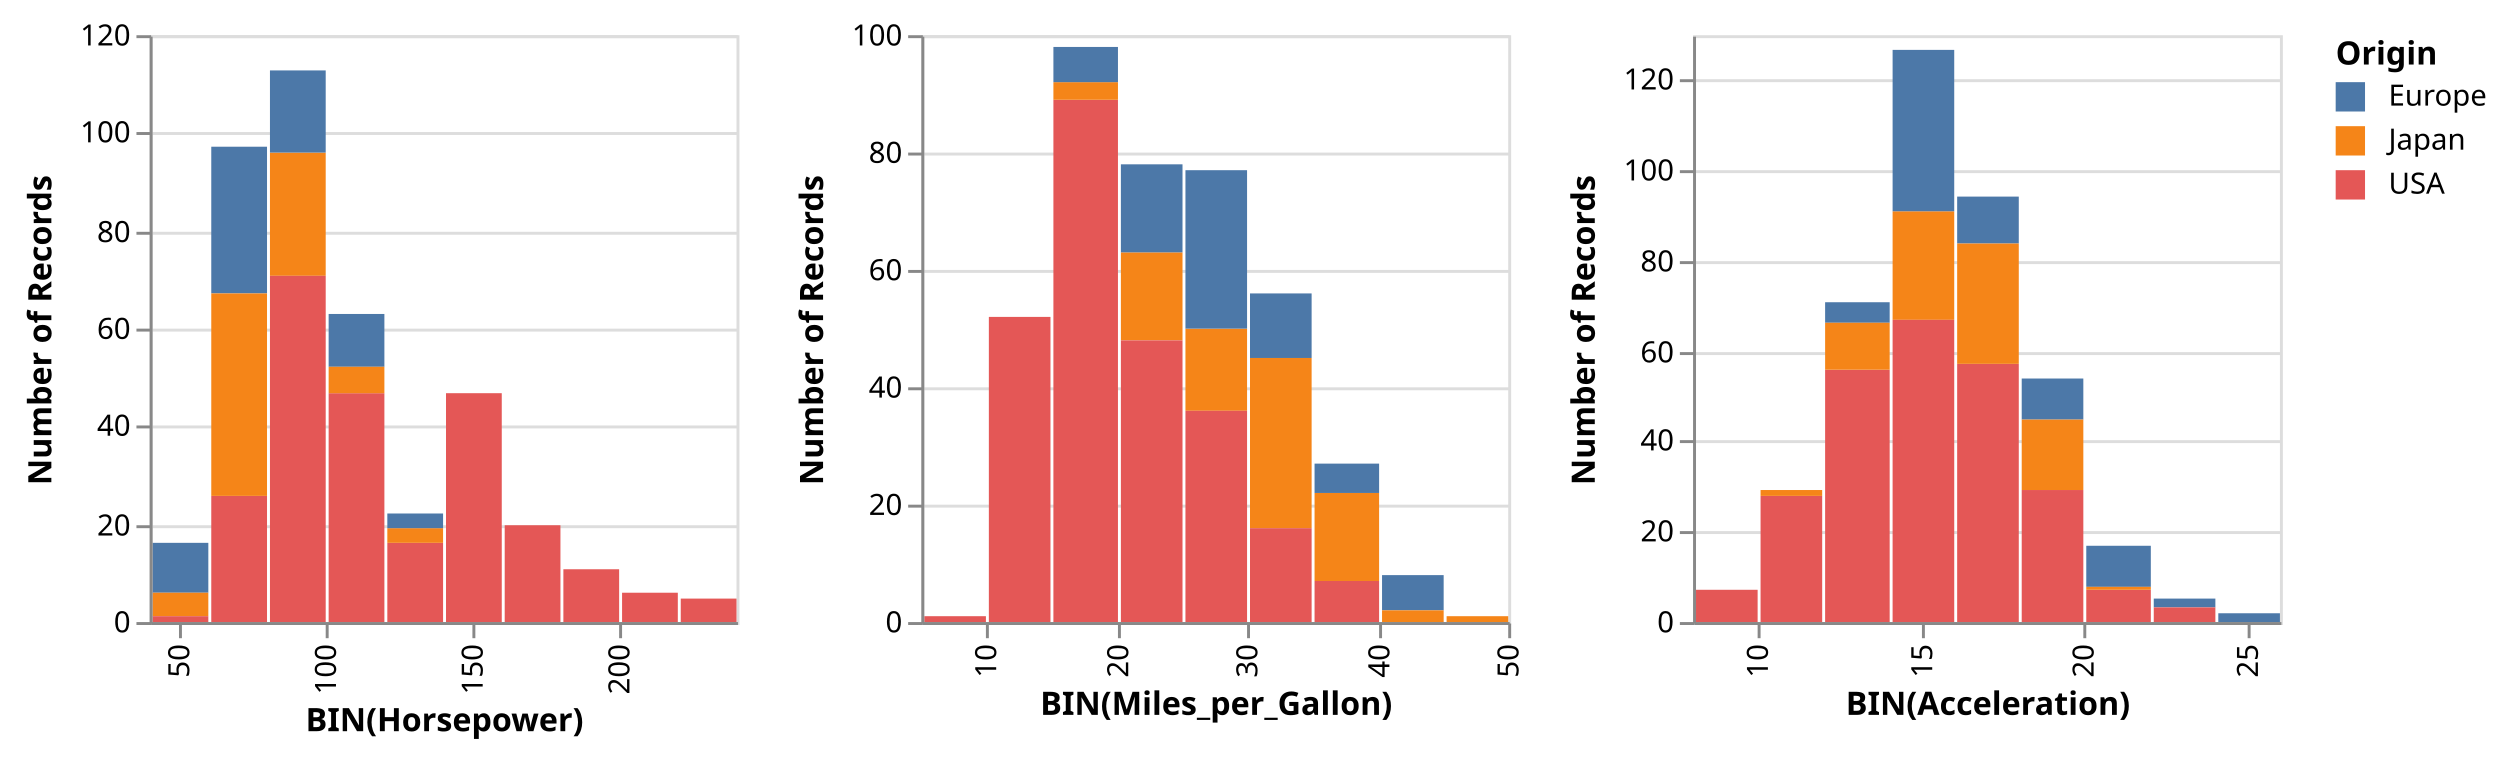
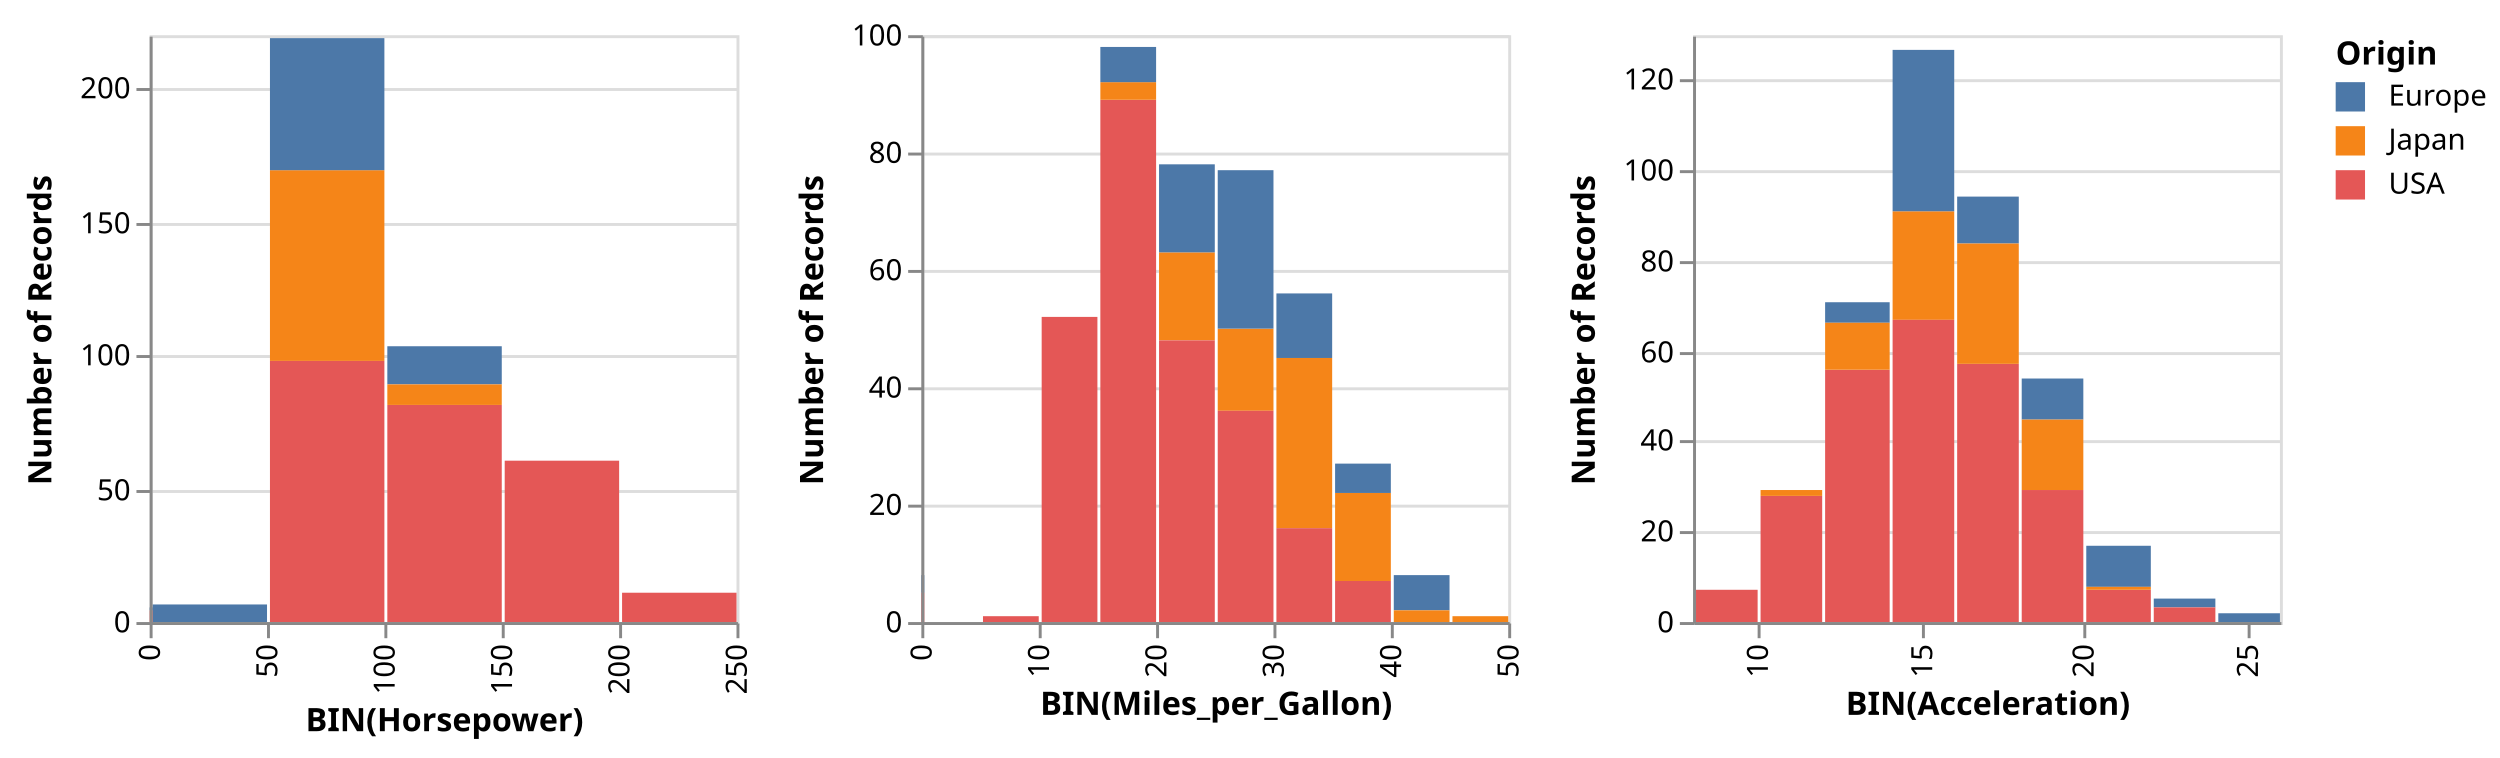
<svg xmlns="http://www.w3.org/2000/svg" class="marks" width="852" height="258" viewBox="0 0 852 258" version="1.1">
  <g transform="translate(51,12)">
    <g class="mark-group role-frame root">
      <g transform="translate(0,0)">
        <path class="background" d="M0,0h200v200h-200Z" style="fill: none;" />
        <g>
          <g class="mark-group role-scope child_Horsepower_group">
            <g transform="translate(0,0)">
              <path class="background" d="M0.5,0.5h200v200h-200Z" style="fill: transparent; stroke: #ddd;" />
              <g>
                <g class="mark-group role-axis">
                  <g transform="translate(0.5,0.5)">
                    <path class="background" d="M0,0h0v0h0Z" style="pointer-events: none; fill: none;" />
                    <g>
                      <g class="mark-rule role-axis-grid" style="pointer-events: none;">
                        <line transform="translate(0,200)" x2="200" y2="0" style="fill: none; stroke: #ddd; stroke-width: 1; stroke-dasharray: ; opacity: 1;" />
-                         <line transform="translate(0,167)" x2="200" y2="0" style="fill: none; stroke: #ddd; stroke-width: 1; stroke-dasharray: ; opacity: 1;" />
-                         <line transform="translate(0,133)" x2="200" y2="0" style="fill: none; stroke: #ddd; stroke-width: 1; stroke-dasharray: ; opacity: 1;" />
-                         <line transform="translate(0,100)" x2="200" y2="0" style="fill: none; stroke: #ddd; stroke-width: 1; stroke-dasharray: ; opacity: 1;" />
-                         <line transform="translate(0,67)" x2="200" y2="0" style="fill: none; stroke: #ddd; stroke-width: 1; stroke-dasharray: ; opacity: 1;" />
-                         <line transform="translate(0,33)" x2="200" y2="0" style="fill: none; stroke: #ddd; stroke-width: 1; stroke-dasharray: ; opacity: 1;" />
-                         <line transform="translate(0,0)" x2="200" y2="0" style="fill: none; stroke: #ddd; stroke-width: 1; stroke-dasharray: ; opacity: 1;" />
+                         <line transform="translate(0,155)" x2="200" y2="0" style="fill: none; stroke: #ddd; stroke-width: 1; stroke-dasharray: ; opacity: 1;" />
+                         <line transform="translate(0,109)" x2="200" y2="0" style="fill: none; stroke: #ddd; stroke-width: 1; stroke-dasharray: ; opacity: 1;" />
+                         <line transform="translate(0,64)" x2="200" y2="0" style="fill: none; stroke: #ddd; stroke-width: 1; stroke-dasharray: ; opacity: 1;" />
+                         <line transform="translate(0,18)" x2="200" y2="0" style="fill: none; stroke: #ddd; stroke-width: 1; stroke-dasharray: ; opacity: 1;" />
                      </g>
                    </g>
                  </g>
                </g>
                <g class="mark-rect role-mark child_Horsepower_marks">
-                   <path d="M81,173h19v27h-19Z" style="fill: #e45756;" />
-                   <path d="M121,167h19v33h-19Z" style="fill: #e45756;" />
-                   <path d="M101,122h19v78h-19Z" style="fill: #e45756;" />
-                   <path d="M141,182h19v18h-19Z" style="fill: #e45756;" />
-                   <path d="M181,192h19v8h-19Z" style="fill: #e45756;" />
-                   <path d="M161,190h19v10h-19Z" style="fill: #e45756;" />
-                   <path d="M61,95h19v18h-19Z" style="fill: #4c78a8;" />
-                   <path d="M41,40h19v42h-19Z" style="fill: #f58518;" />
-                   <path d="M41,82h19v118h-19Z" style="fill: #e45756;" />
-                   <path d="M1,173h19v17h-19Z" style="fill: #4c78a8;" />
-                   <path d="M41,12h19v28h-19Z" style="fill: #4c78a8;" />
-                   <path d="M61,122h19v78h-19Z" style="fill: #e45756;" />
-                   <path d="M21,157h19v43h-19Z" style="fill: #e45756;" />
-                   <path d="M21,38h19v50h-19Z" style="fill: #4c78a8;" />
-                   <path d="M21,88h19v69h-19Z" style="fill: #f58518;" />
-                   <path d="M81,168h19v5h-19Z" style="fill: #f58518;" />
-                   <path d="M1,190h19v8h-19Z" style="fill: #f58518;" />
-                   <path d="M1,198h19v2h-19Z" style="fill: #e45756;" />
-                   <path d="M61,113h19v9h-19Z" style="fill: #f58518;" />
-                   <path d="M81,163h19v5h-19Z" style="fill: #4c78a8;" />
+                   <path d="M81,126h39v74h-39Z" style="fill: #e45756;" />
+                   <path d="M121,145h39v55h-39Z" style="fill: #e45756;" />
+                   <path d="M161,190h39v10h-39Z" style="fill: #e45756;" />
+                   <path d="M81,106h39v13h-39Z" style="fill: #4c78a8;" />
+                   <path d="M41,46h39v65h-39Z" style="fill: #f58518;" />
+                   <path d="M41,111h39v89h-39Z" style="fill: #e45756;" />
+                   <path d="M1,194h39v6h-39Z" style="fill: #4c78a8;" />
+                   <path d="M41,1h39v45h-39Z" style="fill: #4c78a8;" />
+                   <path d="M0,196h1v4h-1Z" style="fill: #e45756;" />
+                   <path d="M81,119h39v7h-39Z" style="fill: #f58518;" />
+                   <path d="M0,195h1v1h-1Z" style="fill: #4c78a8;" />
                </g>
                <g class="mark-group role-axis">
                  <g transform="translate(0.5,200.5)">
                    <path class="background" d="M0,0h0v0h0Z" style="pointer-events: none; fill: none;" />
                    <g>
                      <g class="mark-rule role-axis-tick" style="pointer-events: none;">
-                         <line transform="translate(10,0)" x2="0" y2="5" style="fill: none; stroke: #888; stroke-width: 1; opacity: 1;" />
-                         <line transform="translate(60,0)" x2="0" y2="5" style="fill: none; stroke: #888; stroke-width: 1; opacity: 1;" />
-                         <line transform="translate(110,0)" x2="0" y2="5" style="fill: none; stroke: #888; stroke-width: 1; opacity: 1;" />
+                         <line transform="translate(0,0)" x2="0" y2="5" style="fill: none; stroke: #888; stroke-width: 1; opacity: 1;" />
+                         <line transform="translate(40,0)" x2="0" y2="5" style="fill: none; stroke: #888; stroke-width: 1; opacity: 1;" />
+                         <line transform="translate(80,0)" x2="0" y2="5" style="fill: none; stroke: #888; stroke-width: 1; opacity: 1;" />
+                         <line transform="translate(120,0)" x2="0" y2="5" style="fill: none; stroke: #888; stroke-width: 1; opacity: 1;" />
                        <line transform="translate(160,0)" x2="0" y2="5" style="fill: none; stroke: #888; stroke-width: 1; opacity: 1;" />
-                       </g>
-                       <g class="mark-text role-axis-label" style="pointer-events: none;">
-                         <text text-anchor="end" transform="translate(10,7) rotate(270) translate(0,3)" style="font: 10px sans-serif; fill: #000; opacity: 1;">50</text>
-                         <text text-anchor="end" transform="translate(60,7) rotate(270) translate(0,3)" style="font: 10px sans-serif; fill: #000; opacity: 1;">100</text>
-                         <text text-anchor="end" transform="translate(110,7) rotate(270) translate(0,3)" style="font: 10px sans-serif; fill: #000; opacity: 1;">150</text>
+                         <line transform="translate(200,0)" x2="0" y2="5" style="fill: none; stroke: #888; stroke-width: 1; opacity: 1;" />
+                       </g>
+                       <g class="mark-text role-axis-label" style="pointer-events: none;">
+                         <text text-anchor="end" transform="translate(0,7) rotate(270) translate(0,3)" style="font: 10px sans-serif; fill: #000; opacity: 1;">0</text>
+                         <text text-anchor="end" transform="translate(40,7) rotate(270) translate(0,3)" style="font: 10px sans-serif; fill: #000; opacity: 1;">50</text>
+                         <text text-anchor="end" transform="translate(80,7) rotate(270) translate(0,3)" style="font: 10px sans-serif; fill: #000; opacity: 1;">100</text>
+                         <text text-anchor="end" transform="translate(120,7) rotate(270) translate(0,3)" style="font: 10px sans-serif; fill: #000; opacity: 1;">150</text>
                        <text text-anchor="end" transform="translate(160,7) rotate(270) translate(0,3)" style="font: 10px sans-serif; fill: #000; opacity: 1;">200</text>
+                         <text text-anchor="end" transform="translate(200,7) rotate(270) translate(0,3)" style="font: 10px sans-serif; fill: #000; opacity: 1;">250</text>
                      </g>
                      <g class="mark-rule role-axis-domain" style="pointer-events: none;">
                        <line transform="translate(0,0)" x2="200" y2="0" style="fill: none; stroke: #888; stroke-width: 1; opacity: 1;" />
                      </g>
                      <g class="mark-text role-axis-title" style="pointer-events: none;">
                        <text text-anchor="middle" transform="translate(100,36.68457)" style="font: bold 11px sans-serif; fill: #000; opacity: 1;">BIN(Horsepower)</text>
                      </g>
                    </g>
                  </g>
                </g>
                <g class="mark-group role-axis">
                  <g transform="translate(0.5,0.5)">
                    <path class="background" d="M0,0h0v0h0Z" style="pointer-events: none; fill: none;" />
                    <g>
                      <g class="mark-rule role-axis-tick" style="pointer-events: none;">
                        <line transform="translate(0,200)" x2="-5" y2="0" style="fill: none; stroke: #888; stroke-width: 1; opacity: 1;" />
-                         <line transform="translate(0,167)" x2="-5" y2="0" style="fill: none; stroke: #888; stroke-width: 1; opacity: 1;" />
-                         <line transform="translate(0,133)" x2="-5" y2="0" style="fill: none; stroke: #888; stroke-width: 1; opacity: 1;" />
-                         <line transform="translate(0,100)" x2="-5" y2="0" style="fill: none; stroke: #888; stroke-width: 1; opacity: 1;" />
-                         <line transform="translate(0,67)" x2="-5" y2="0" style="fill: none; stroke: #888; stroke-width: 1; opacity: 1;" />
-                         <line transform="translate(0,33)" x2="-5" y2="0" style="fill: none; stroke: #888; stroke-width: 1; opacity: 1;" />
-                         <line transform="translate(0,0)" x2="-5" y2="0" style="fill: none; stroke: #888; stroke-width: 1; opacity: 1;" />
+                         <line transform="translate(0,155)" x2="-5" y2="0" style="fill: none; stroke: #888; stroke-width: 1; opacity: 1;" />
+                         <line transform="translate(0,109)" x2="-5" y2="0" style="fill: none; stroke: #888; stroke-width: 1; opacity: 1;" />
+                         <line transform="translate(0,64)" x2="-5" y2="0" style="fill: none; stroke: #888; stroke-width: 1; opacity: 1;" />
+                         <line transform="translate(0,18)" x2="-5" y2="0" style="fill: none; stroke: #888; stroke-width: 1; opacity: 1;" />
                      </g>
                      <g class="mark-text role-axis-label" style="pointer-events: none;">
                        <text text-anchor="end" transform="translate(-7,203)" style="font: 10px sans-serif; fill: #000; opacity: 1;">0</text>
-                         <text text-anchor="end" transform="translate(-7,170)" style="font: 10px sans-serif; fill: #000; opacity: 1;">20</text>
-                         <text text-anchor="end" transform="translate(-7,136)" style="font: 10px sans-serif; fill: #000; opacity: 1;">40</text>
-                         <text text-anchor="end" transform="translate(-7,103)" style="font: 10px sans-serif; fill: #000; opacity: 1;">60</text>
-                         <text text-anchor="end" transform="translate(-7,70)" style="font: 10px sans-serif; fill: #000; opacity: 1;">80</text>
-                         <text text-anchor="end" transform="translate(-7,36)" style="font: 10px sans-serif; fill: #000; opacity: 1;">100</text>
-                         <text text-anchor="end" transform="translate(-7,3)" style="font: 10px sans-serif; fill: #000; opacity: 1;">120</text>
+                         <text text-anchor="end" transform="translate(-7,158)" style="font: 10px sans-serif; fill: #000; opacity: 1;">50</text>
+                         <text text-anchor="end" transform="translate(-7,112)" style="font: 10px sans-serif; fill: #000; opacity: 1;">100</text>
+                         <text text-anchor="end" transform="translate(-7,67)" style="font: 10px sans-serif; fill: #000; opacity: 1;">150</text>
+                         <text text-anchor="end" transform="translate(-7,21)" style="font: 10px sans-serif; fill: #000; opacity: 1;">200</text>
                      </g>
                      <g class="mark-rule role-axis-domain" style="pointer-events: none;">
                        <line transform="translate(0,200)" x2="0" y2="-200" style="fill: none; stroke: #888; stroke-width: 1; opacity: 1;" />
                      </g>
                      <g class="mark-text role-axis-title" style="pointer-events: none;">
                        <text text-anchor="middle" transform="translate(-32,100) rotate(-90) translate(0,-2)" style="font: bold 11px sans-serif; fill: #000; opacity: 1;">Number of Records</text>
                      </g>
                    </g>
                  </g>
                </g>
              </g>
            </g>
          </g>
          <g class="mark-group role-scope child_Miles_per_Gallon_group">
            <g transform="translate(263,0)">
              <path class="background" d="M0.5,0.5h200v200h-200Z" style="fill: transparent; stroke: #ddd;" />
              <g>
                <g class="mark-group role-axis">
                  <g transform="translate(0.5,0.5)">
                    <path class="background" d="M0,0h0v0h0Z" style="pointer-events: none; fill: none;" />
                    <g>
                      <g class="mark-rule role-axis-grid" style="pointer-events: none;">
                        <line transform="translate(0,200)" x2="200" y2="0" style="fill: none; stroke: #ddd; stroke-width: 1; stroke-dasharray: ; opacity: 1;" />
                        <line transform="translate(0,160)" x2="200" y2="0" style="fill: none; stroke: #ddd; stroke-width: 1; stroke-dasharray: ; opacity: 1;" />
                        <line transform="translate(0,120)" x2="200" y2="0" style="fill: none; stroke: #ddd; stroke-width: 1; stroke-dasharray: ; opacity: 1;" />
                        <line transform="translate(0,80)" x2="200" y2="0" style="fill: none; stroke: #ddd; stroke-width: 1; stroke-dasharray: ; opacity: 1;" />
                        <line transform="translate(0,40)" x2="200" y2="0" style="fill: none; stroke: #ddd; stroke-width: 1; stroke-dasharray: ; opacity: 1;" />
                        <line transform="translate(0,0)" x2="200" y2="0" style="fill: none; stroke: #ddd; stroke-width: 1; stroke-dasharray: ; opacity: 1;" />
                      </g>
                    </g>
                  </g>
                </g>
                <g class="mark-rect role-mark child_Miles_per_Gallon_marks">
-                   <path d="M45,22h22v178h-22Z" style="fill: #e45756;" />
-                   <path d="M23,96h21v104h-21Z" style="fill: #e45756;" />
-                   <path d="M68,74h21v30h-21Z" style="fill: #f58518;" />
-                   <path d="M68,104h21v96h-21Z" style="fill: #e45756;" />
-                   <path d="M90,100h21v28h-21Z" style="fill: #f58518;" />
-                   <path d="M90,46h21v54h-21Z" style="fill: #4c78a8;" />
-                   <path d="M68,44h21v30h-21Z" style="fill: #4c78a8;" />
-                   <path d="M1,198h21v2h-21Z" style="fill: #e45756;" />
-                   <path d="M90,128h21v72h-21Z" style="fill: #e45756;" />
-                   <path d="M112,88h21v22h-21Z" style="fill: #4c78a8;" />
-                   <path d="M112,110h21v58h-21Z" style="fill: #f58518;" />
-                   <path d="M134,156h22v30h-22Z" style="fill: #f58518;" />
-                   <path d="M45,16h22v6h-22Z" style="fill: #f58518;" />
-                   <path d="M45,4h22v12h-22Z" style="fill: #4c78a8;" />
-                   <path d="M112,168h21v32h-21Z" style="fill: #e45756;" />
-                   <path d="M134,146h22v10h-22Z" style="fill: #4c78a8;" />
-                   <path d="M157,184h21v12h-21Z" style="fill: #4c78a8;" />
-                   <path d="M134,186h22v14h-22Z" style="fill: #e45756;" />
-                   <path d="M179,198h21v2h-21Z" style="fill: #f58518;" />
-                   <path d="M157,196h21v4h-21Z" style="fill: #f58518;" />
+                   <path d="M61,22h19v178h-19Z" style="fill: #e45756;" />
+                   <path d="M41,96h19v104h-19Z" style="fill: #e45756;" />
+                   <path d="M0,184h1v6h-1Z" style="fill: #4c78a8;" />
+                   <path d="M0,190h1v10h-1Z" style="fill: #e45756;" />
+                   <path d="M81,74h19v30h-19Z" style="fill: #f58518;" />
+                   <path d="M81,104h19v96h-19Z" style="fill: #e45756;" />
+                   <path d="M101,100h19v28h-19Z" style="fill: #f58518;" />
+                   <path d="M101,46h19v54h-19Z" style="fill: #4c78a8;" />
+                   <path d="M81,44h19v30h-19Z" style="fill: #4c78a8;" />
+                   <path d="M21,198h19v2h-19Z" style="fill: #e45756;" />
+                   <path d="M101,128h19v72h-19Z" style="fill: #e45756;" />
+                   <path d="M121,88h19v22h-19Z" style="fill: #4c78a8;" />
+                   <path d="M121,110h19v58h-19Z" style="fill: #f58518;" />
+                   <path d="M141,156h19v30h-19Z" style="fill: #f58518;" />
+                   <path d="M61,16h19v6h-19Z" style="fill: #f58518;" />
+                   <path d="M61,4h19v12h-19Z" style="fill: #4c78a8;" />
+                   <path d="M121,168h19v32h-19Z" style="fill: #e45756;" />
+                   <path d="M141,146h19v10h-19Z" style="fill: #4c78a8;" />
+                   <path d="M161,184h19v12h-19Z" style="fill: #4c78a8;" />
+                   <path d="M141,186h19v14h-19Z" style="fill: #e45756;" />
+                   <path d="M181,198h19v2h-19Z" style="fill: #f58518;" />
+                   <path d="M161,196h19v4h-19Z" style="fill: #f58518;" />
                </g>
                <g class="mark-group role-axis">
                  <g transform="translate(0.5,200.5)">
                    <path class="background" d="M0,0h0v0h0Z" style="pointer-events: none; fill: none;" />
                    <g>
                      <g class="mark-rule role-axis-tick" style="pointer-events: none;">
-                         <line transform="translate(22,0)" x2="0" y2="5" style="fill: none; stroke: #888; stroke-width: 1; opacity: 1;" />
-                         <line transform="translate(67,0)" x2="0" y2="5" style="fill: none; stroke: #888; stroke-width: 1; opacity: 1;" />
-                         <line transform="translate(111,0)" x2="0" y2="5" style="fill: none; stroke: #888; stroke-width: 1; opacity: 1;" />
-                         <line transform="translate(156,0)" x2="0" y2="5" style="fill: none; stroke: #888; stroke-width: 1; opacity: 1;" />
+                         <line transform="translate(0,0)" x2="0" y2="5" style="fill: none; stroke: #888; stroke-width: 1; opacity: 1;" />
+                         <line transform="translate(40,0)" x2="0" y2="5" style="fill: none; stroke: #888; stroke-width: 1; opacity: 1;" />
+                         <line transform="translate(80,0)" x2="0" y2="5" style="fill: none; stroke: #888; stroke-width: 1; opacity: 1;" />
+                         <line transform="translate(120,0)" x2="0" y2="5" style="fill: none; stroke: #888; stroke-width: 1; opacity: 1;" />
+                         <line transform="translate(160,0)" x2="0" y2="5" style="fill: none; stroke: #888; stroke-width: 1; opacity: 1;" />
                        <line transform="translate(200,0)" x2="0" y2="5" style="fill: none; stroke: #888; stroke-width: 1; opacity: 1;" />
                      </g>
                      <g class="mark-text role-axis-label" style="pointer-events: none;">
-                         <text text-anchor="end" transform="translate(22,7) rotate(270) translate(0,3)" style="font: 10px sans-serif; fill: #000; opacity: 1;">10</text>
-                         <text text-anchor="end" transform="translate(67,7) rotate(270) translate(0,3)" style="font: 10px sans-serif; fill: #000; opacity: 1;">20</text>
-                         <text text-anchor="end" transform="translate(111,7) rotate(270) translate(0,3)" style="font: 10px sans-serif; fill: #000; opacity: 1;">30</text>
-                         <text text-anchor="end" transform="translate(156,7) rotate(270) translate(0,3)" style="font: 10px sans-serif; fill: #000; opacity: 1;">40</text>
+                         <text text-anchor="end" transform="translate(0,7) rotate(270) translate(0,3)" style="font: 10px sans-serif; fill: #000; opacity: 1;">0</text>
+                         <text text-anchor="end" transform="translate(40,7) rotate(270) translate(0,3)" style="font: 10px sans-serif; fill: #000; opacity: 1;">10</text>
+                         <text text-anchor="end" transform="translate(80,7) rotate(270) translate(0,3)" style="font: 10px sans-serif; fill: #000; opacity: 1;">20</text>
+                         <text text-anchor="end" transform="translate(120,7) rotate(270) translate(0,3)" style="font: 10px sans-serif; fill: #000; opacity: 1;">30</text>
+                         <text text-anchor="end" transform="translate(160,7) rotate(270) translate(0,3)" style="font: 10px sans-serif; fill: #000; opacity: 1;">40</text>
                        <text text-anchor="end" transform="translate(200,7) rotate(270) translate(0,3)" style="font: 10px sans-serif; fill: #000; opacity: 1;">50</text>
                      </g>
                      <g class="mark-rule role-axis-domain" style="pointer-events: none;">
                        <line transform="translate(0,0)" x2="200" y2="0" style="fill: none; stroke: #888; stroke-width: 1; opacity: 1;" />
                      </g>
                      <g class="mark-text role-axis-title" style="pointer-events: none;">
                        <text text-anchor="middle" transform="translate(100,31.12305)" style="font: bold 11px sans-serif; fill: #000; opacity: 1;">BIN(Miles_per_Gallon)</text>
                      </g>
                    </g>
                  </g>
                </g>
                <g class="mark-group role-axis">
                  <g transform="translate(0.5,0.5)">
                    <path class="background" d="M0,0h0v0h0Z" style="pointer-events: none; fill: none;" />
                    <g>
                      <g class="mark-rule role-axis-tick" style="pointer-events: none;">
                        <line transform="translate(0,200)" x2="-5" y2="0" style="fill: none; stroke: #888; stroke-width: 1; opacity: 1;" />
                        <line transform="translate(0,160)" x2="-5" y2="0" style="fill: none; stroke: #888; stroke-width: 1; opacity: 1;" />
                        <line transform="translate(0,120)" x2="-5" y2="0" style="fill: none; stroke: #888; stroke-width: 1; opacity: 1;" />
                        <line transform="translate(0,80)" x2="-5" y2="0" style="fill: none; stroke: #888; stroke-width: 1; opacity: 1;" />
                        <line transform="translate(0,40)" x2="-5" y2="0" style="fill: none; stroke: #888; stroke-width: 1; opacity: 1;" />
                        <line transform="translate(0,0)" x2="-5" y2="0" style="fill: none; stroke: #888; stroke-width: 1; opacity: 1;" />
                      </g>
                      <g class="mark-text role-axis-label" style="pointer-events: none;">
                        <text text-anchor="end" transform="translate(-7,203)" style="font: 10px sans-serif; fill: #000; opacity: 1;">0</text>
                        <text text-anchor="end" transform="translate(-7,163)" style="font: 10px sans-serif; fill: #000; opacity: 1;">20</text>
                        <text text-anchor="end" transform="translate(-7,123)" style="font: 10px sans-serif; fill: #000; opacity: 1;">40</text>
                        <text text-anchor="end" transform="translate(-7,83)" style="font: 10px sans-serif; fill: #000; opacity: 1;">60</text>
                        <text text-anchor="end" transform="translate(-7,43)" style="font: 10px sans-serif; fill: #000; opacity: 1;">80</text>
                        <text text-anchor="end" transform="translate(-7,3)" style="font: 10px sans-serif; fill: #000; opacity: 1;">100</text>
                      </g>
                      <g class="mark-rule role-axis-domain" style="pointer-events: none;">
                        <line transform="translate(0,200)" x2="0" y2="-200" style="fill: none; stroke: #888; stroke-width: 1; opacity: 1;" />
                      </g>
                      <g class="mark-text role-axis-title" style="pointer-events: none;">
                        <text text-anchor="middle" transform="translate(-32,100) rotate(-90) translate(0,-2)" style="font: bold 11px sans-serif; fill: #000; opacity: 1;">Number of Records</text>
                      </g>
                    </g>
                  </g>
                </g>
              </g>
            </g>
          </g>
          <g class="mark-group role-scope child_Acceleration_group">
            <g transform="translate(526,0)">
              <path class="background" d="M0.5,0.5h200v200h-200Z" style="fill: transparent; stroke: #ddd;" />
              <g>
                <g class="mark-group role-axis">
                  <g transform="translate(0.5,0.5)">
                    <path class="background" d="M0,0h0v0h0Z" style="pointer-events: none; fill: none;" />
                    <g>
                      <g class="mark-rule role-axis-grid" style="pointer-events: none;">
                        <line transform="translate(0,200)" x2="200" y2="0" style="fill: none; stroke: #ddd; stroke-width: 1; stroke-dasharray: ; opacity: 1;" />
                        <line transform="translate(0,169)" x2="200" y2="0" style="fill: none; stroke: #ddd; stroke-width: 1; stroke-dasharray: ; opacity: 1;" />
                        <line transform="translate(0,138)" x2="200" y2="0" style="fill: none; stroke: #ddd; stroke-width: 1; stroke-dasharray: ; opacity: 1;" />
                        <line transform="translate(0,108)" x2="200" y2="0" style="fill: none; stroke: #ddd; stroke-width: 1; stroke-dasharray: ; opacity: 1;" />
                        <line transform="translate(0,77)" x2="200" y2="0" style="fill: none; stroke: #ddd; stroke-width: 1; stroke-dasharray: ; opacity: 1;" />
                        <line transform="translate(0,46)" x2="200" y2="0" style="fill: none; stroke: #ddd; stroke-width: 1; stroke-dasharray: ; opacity: 1;" />
                        <line transform="translate(0,15)" x2="200" y2="0" style="fill: none; stroke: #ddd; stroke-width: 1; stroke-dasharray: ; opacity: 1;" />
                      </g>
                    </g>
                  </g>
                </g>
                <g class="mark-rect role-mark child_Acceleration_marks">
                  <path d="M45,114h22v86h-22Z" style="fill: #e45756;" />
                  <path d="M23,157h21v43h-21Z" style="fill: #e45756;" />
                  <path d="M1,189h21v11h-21Z" style="fill: #e45756;" />
                  <path d="M90,55h21v16h-21Z" style="fill: #4c78a8;" />
                  <path d="M68,60h21v37h-21Z" style="fill: #f58518;" />
                  <path d="M68,97h21v103h-21Z" style="fill: #e45756;" />
                  <path d="M90,112h21v88h-21Z" style="fill: #e45756;" />
                  <path d="M134,174h22v14h-22Z" style="fill: #4c78a8;" />
                  <path d="M68,5h21v55h-21Z" style="fill: #4c78a8;" />
                  <path d="M45,91h22v7h-22Z" style="fill: #4c78a8;" />
                  <path d="M112,155h21v45h-21Z" style="fill: #e45756;" />
                  <path d="M112,117h21v14h-21Z" style="fill: #4c78a8;" />
                  <path d="M112,131h21v24h-21Z" style="fill: #f58518;" />
                  <path d="M134,189h22v11h-22Z" style="fill: #e45756;" />
                  <path d="M157,192h21v3h-21Z" style="fill: #4c78a8;" />
                  <path d="M45,98h22v16h-22Z" style="fill: #f58518;" />
                  <path d="M90,71h21v41h-21Z" style="fill: #f58518;" />
                  <path d="M134,188h22v1h-22Z" style="fill: #f58518;" />
                  <path d="M157,195h21v5h-21Z" style="fill: #e45756;" />
                  <path d="M179,197h21v3h-21Z" style="fill: #4c78a8;" />
                  <path d="M23,155h21v2h-21Z" style="fill: #f58518;" />
                </g>
                <g class="mark-group role-axis">
                  <g transform="translate(0.5,200.5)">
                    <path class="background" d="M0,0h0v0h0Z" style="pointer-events: none; fill: none;" />
                    <g>
                      <g class="mark-rule role-axis-tick" style="pointer-events: none;">
                        <line transform="translate(22,0)" x2="0" y2="5" style="fill: none; stroke: #888; stroke-width: 1; opacity: 1;" />
                        <line transform="translate(78,0)" x2="0" y2="5" style="fill: none; stroke: #888; stroke-width: 1; opacity: 1;" />
                        <line transform="translate(133,0)" x2="0" y2="5" style="fill: none; stroke: #888; stroke-width: 1; opacity: 1;" />
                        <line transform="translate(189,0)" x2="0" y2="5" style="fill: none; stroke: #888; stroke-width: 1; opacity: 1;" />
                      </g>
                      <g class="mark-text role-axis-label" style="pointer-events: none;">
                        <text text-anchor="end" transform="translate(22,7) rotate(270) translate(0,3)" style="font: 10px sans-serif; fill: #000; opacity: 1;">10</text>
                        <text text-anchor="end" transform="translate(78,7) rotate(270) translate(0,3)" style="font: 10px sans-serif; fill: #000; opacity: 1;">15</text>
                        <text text-anchor="end" transform="translate(133,7) rotate(270) translate(0,3)" style="font: 10px sans-serif; fill: #000; opacity: 1;">20</text>
                        <text text-anchor="end" transform="translate(189,7) rotate(270) translate(0,3)" style="font: 10px sans-serif; fill: #000; opacity: 1;">25</text>
                      </g>
                      <g class="mark-rule role-axis-domain" style="pointer-events: none;">
                        <line transform="translate(0,0)" x2="200" y2="0" style="fill: none; stroke: #888; stroke-width: 1; opacity: 1;" />
                      </g>
                      <g class="mark-text role-axis-title" style="pointer-events: none;">
                        <text text-anchor="middle" transform="translate(100,31.12305)" style="font: bold 11px sans-serif; fill: #000; opacity: 1;">BIN(Acceleration)</text>
                      </g>
                    </g>
                  </g>
                </g>
                <g class="mark-group role-axis">
                  <g transform="translate(0.5,0.5)">
                    <path class="background" d="M0,0h0v0h0Z" style="pointer-events: none; fill: none;" />
                    <g>
                      <g class="mark-rule role-axis-tick" style="pointer-events: none;">
                        <line transform="translate(0,200)" x2="-5" y2="0" style="fill: none; stroke: #888; stroke-width: 1; opacity: 1;" />
                        <line transform="translate(0,169)" x2="-5" y2="0" style="fill: none; stroke: #888; stroke-width: 1; opacity: 1;" />
                        <line transform="translate(0,138)" x2="-5" y2="0" style="fill: none; stroke: #888; stroke-width: 1; opacity: 1;" />
                        <line transform="translate(0,108)" x2="-5" y2="0" style="fill: none; stroke: #888; stroke-width: 1; opacity: 1;" />
                        <line transform="translate(0,77)" x2="-5" y2="0" style="fill: none; stroke: #888; stroke-width: 1; opacity: 1;" />
                        <line transform="translate(0,46)" x2="-5" y2="0" style="fill: none; stroke: #888; stroke-width: 1; opacity: 1;" />
                        <line transform="translate(0,15)" x2="-5" y2="0" style="fill: none; stroke: #888; stroke-width: 1; opacity: 1;" />
                      </g>
                      <g class="mark-text role-axis-label" style="pointer-events: none;">
                        <text text-anchor="end" transform="translate(-7,203)" style="font: 10px sans-serif; fill: #000; opacity: 1;">0</text>
                        <text text-anchor="end" transform="translate(-7,172)" style="font: 10px sans-serif; fill: #000; opacity: 1;">20</text>
                        <text text-anchor="end" transform="translate(-7,141)" style="font: 10px sans-serif; fill: #000; opacity: 1;">40</text>
                        <text text-anchor="end" transform="translate(-7,111)" style="font: 10px sans-serif; fill: #000; opacity: 1;">60</text>
                        <text text-anchor="end" transform="translate(-7,80)" style="font: 10px sans-serif; fill: #000; opacity: 1;">80</text>
                        <text text-anchor="end" transform="translate(-7,49)" style="font: 10px sans-serif; fill: #000; opacity: 1;">100</text>
                        <text text-anchor="end" transform="translate(-7,18)" style="font: 10px sans-serif; fill: #000; opacity: 1;">120</text>
                      </g>
                      <g class="mark-rule role-axis-domain" style="pointer-events: none;">
                        <line transform="translate(0,200)" x2="0" y2="-200" style="fill: none; stroke: #888; stroke-width: 1; opacity: 1;" />
                      </g>
                      <g class="mark-text role-axis-title" style="pointer-events: none;">
                        <text text-anchor="middle" transform="translate(-32,100) rotate(-90) translate(0,-2)" style="font: bold 11px sans-serif; fill: #000; opacity: 1;">Number of Records</text>
                      </g>
                    </g>
                  </g>
                </g>
              </g>
            </g>
          </g>
          <g class="mark-group role-legend">
            <g transform="translate(745,0)">
              <path class="background" d="M0,0h51v56h-51Z" style="pointer-events: none; fill: none;" />
              <g>
                <g class="mark-group role-legend-entry">
                  <g transform="translate(0,16)">
                    <path class="background" d="M0,0h0v0h0Z" style="pointer-events: none; fill: none;" />
                    <g>
                      <g class="mark-symbol role-legend-symbol" style="pointer-events: none;">
                        <path transform="translate(5,5)" d="M-5,-5h10v10h-10Z" style="fill: #4c78a8; stroke-width: 1.5; opacity: 1;" />
                        <path transform="translate(5,20)" d="M-5,-5h10v10h-10Z" style="fill: #f58518; stroke-width: 1.5; opacity: 1;" />
                        <path transform="translate(5,35)" d="M-5,-5h10v10h-10Z" style="fill: #e45756; stroke-width: 1.5; opacity: 1;" />
                      </g>
                      <g class="mark-text role-legend-label" style="pointer-events: none;">
                        <text text-anchor="start" transform="translate(18,8)" style="font: 10px sans-serif; fill: #000; opacity: 1;">Europe</text>
                        <text text-anchor="start" transform="translate(18,23)" style="font: 10px sans-serif; fill: #000; opacity: 1;">Japan</text>
                        <text text-anchor="start" transform="translate(18,38)" style="font: 10px sans-serif; fill: #000; opacity: 1;">USA</text>
                      </g>
                    </g>
                  </g>
                </g>
                <g class="mark-text role-legend-title" style="pointer-events: none;">
                  <text text-anchor="start" transform="translate(0,10)" style="font: bold 11px sans-serif; fill: #000; opacity: 1;">Origin</text>
                </g>
              </g>
            </g>
          </g>
        </g>
      </g>
    </g>
  </g>
</svg>
